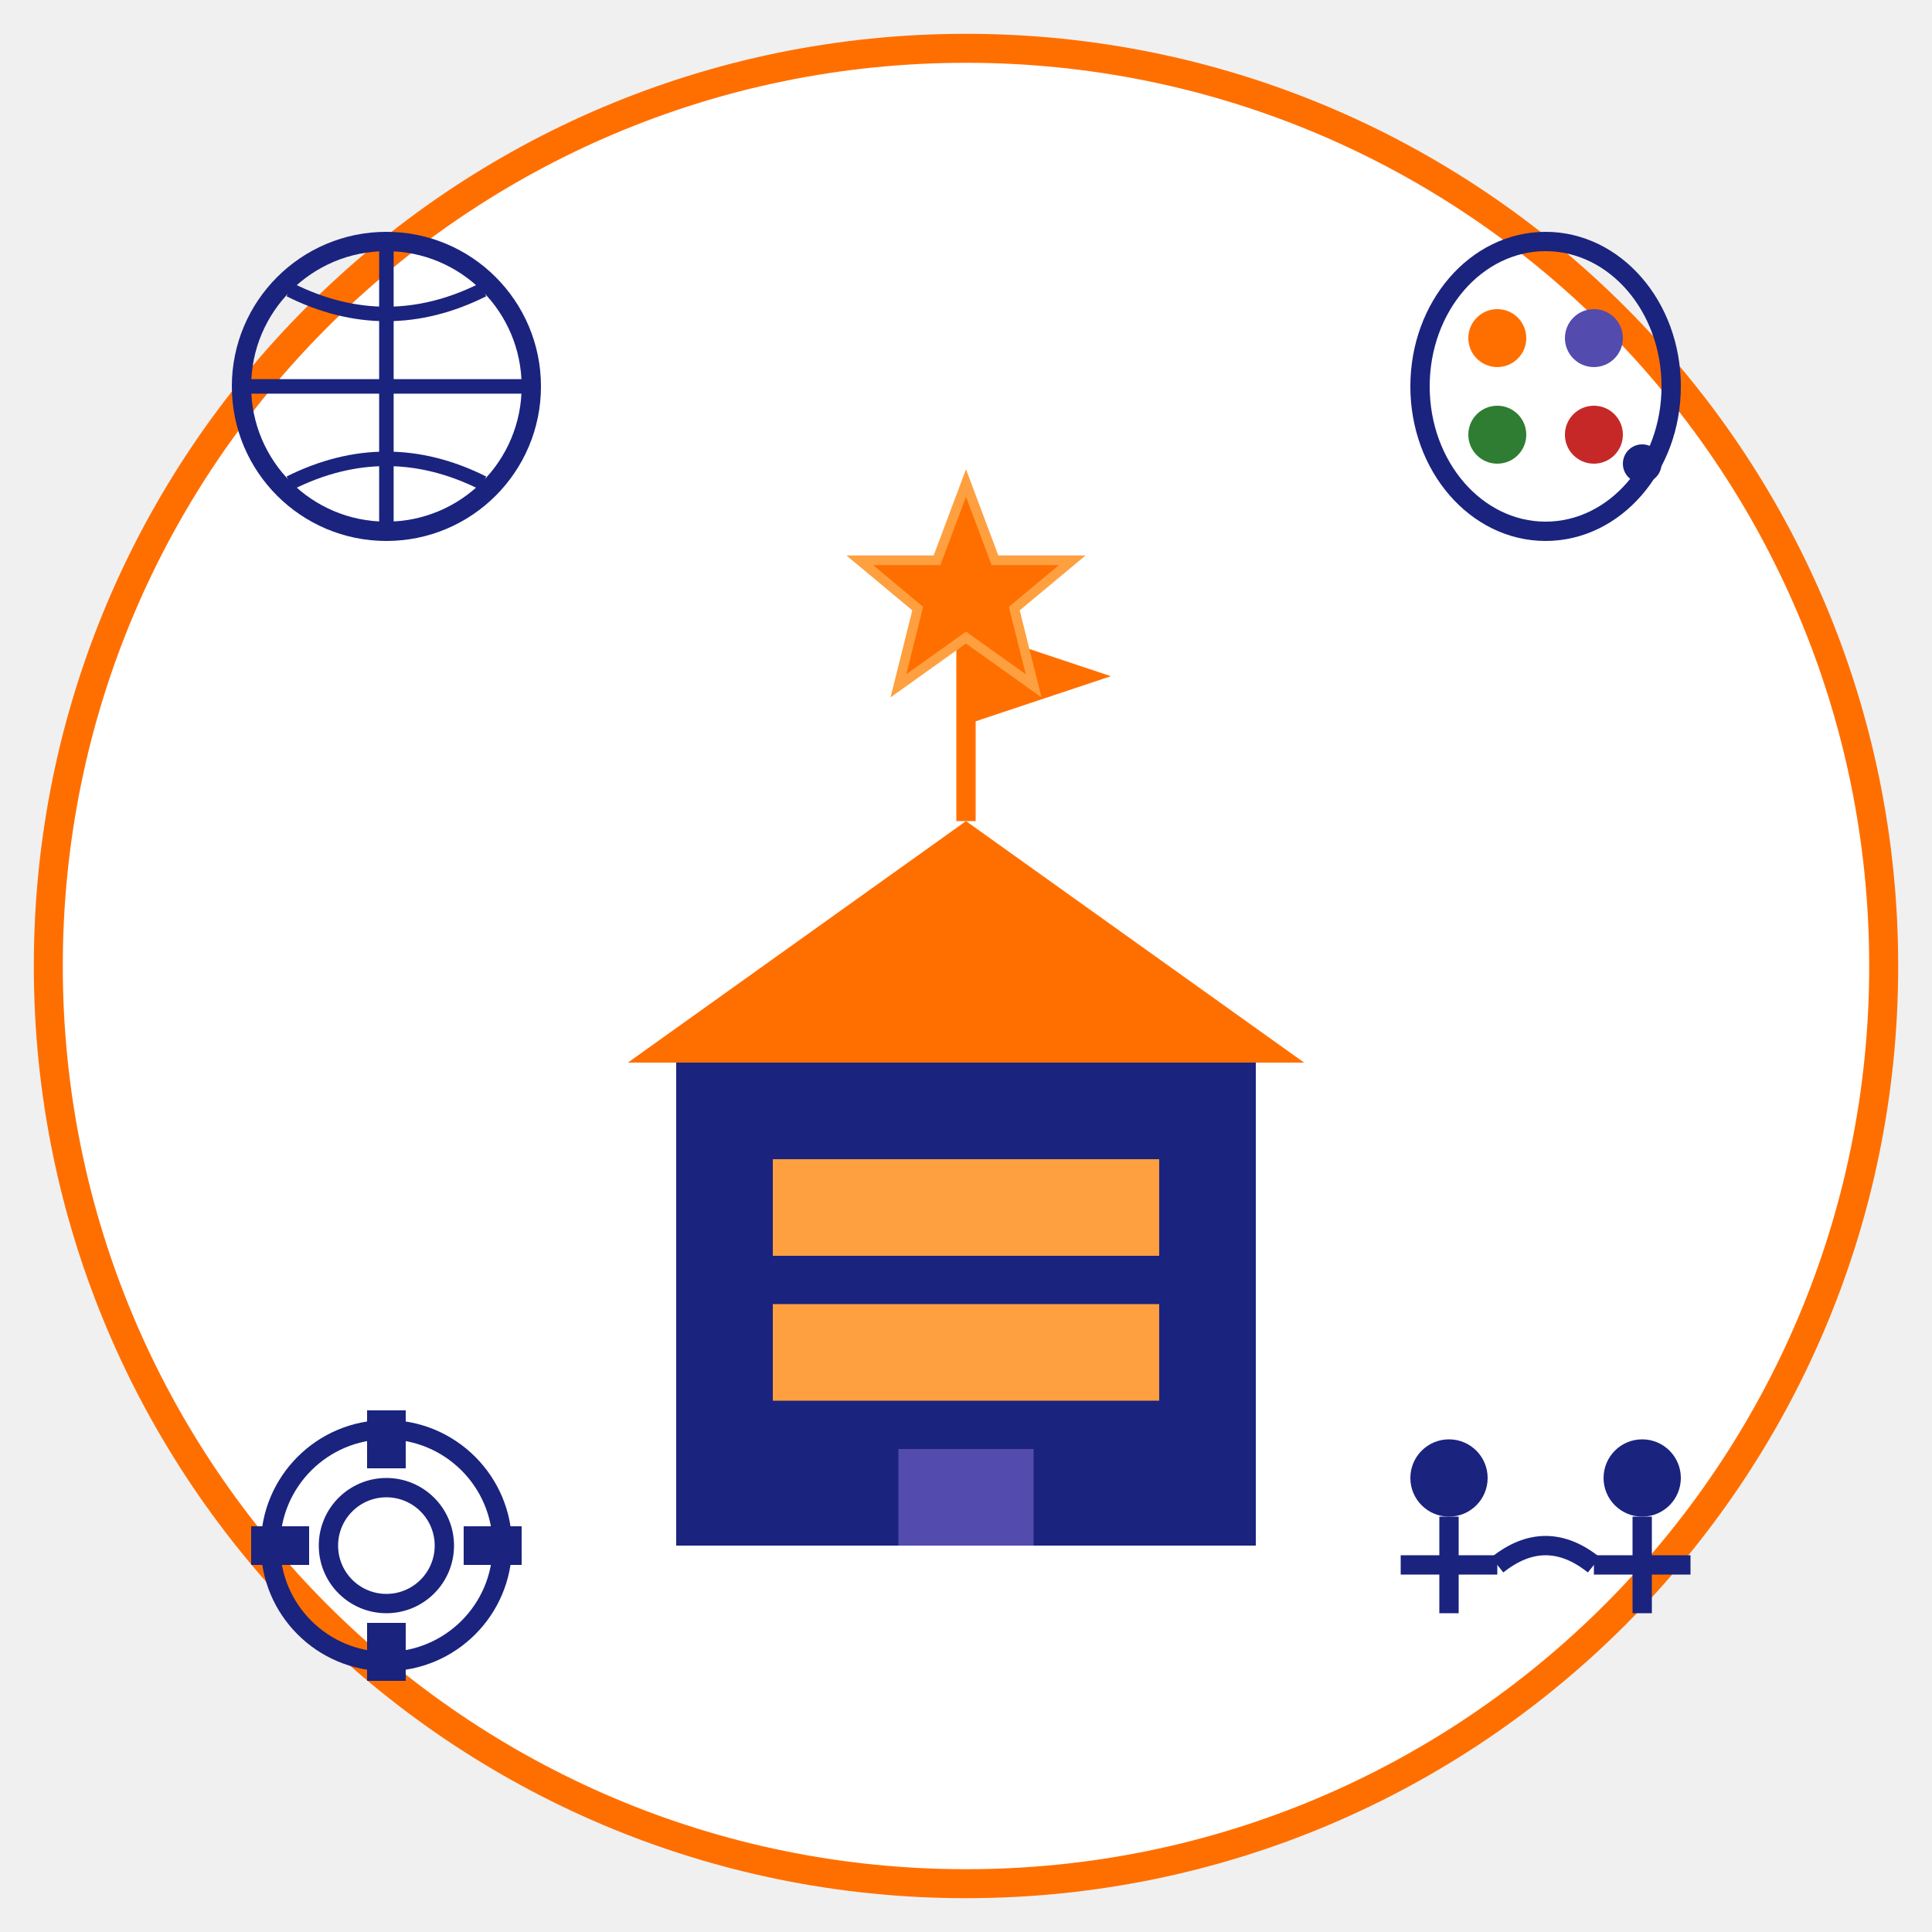
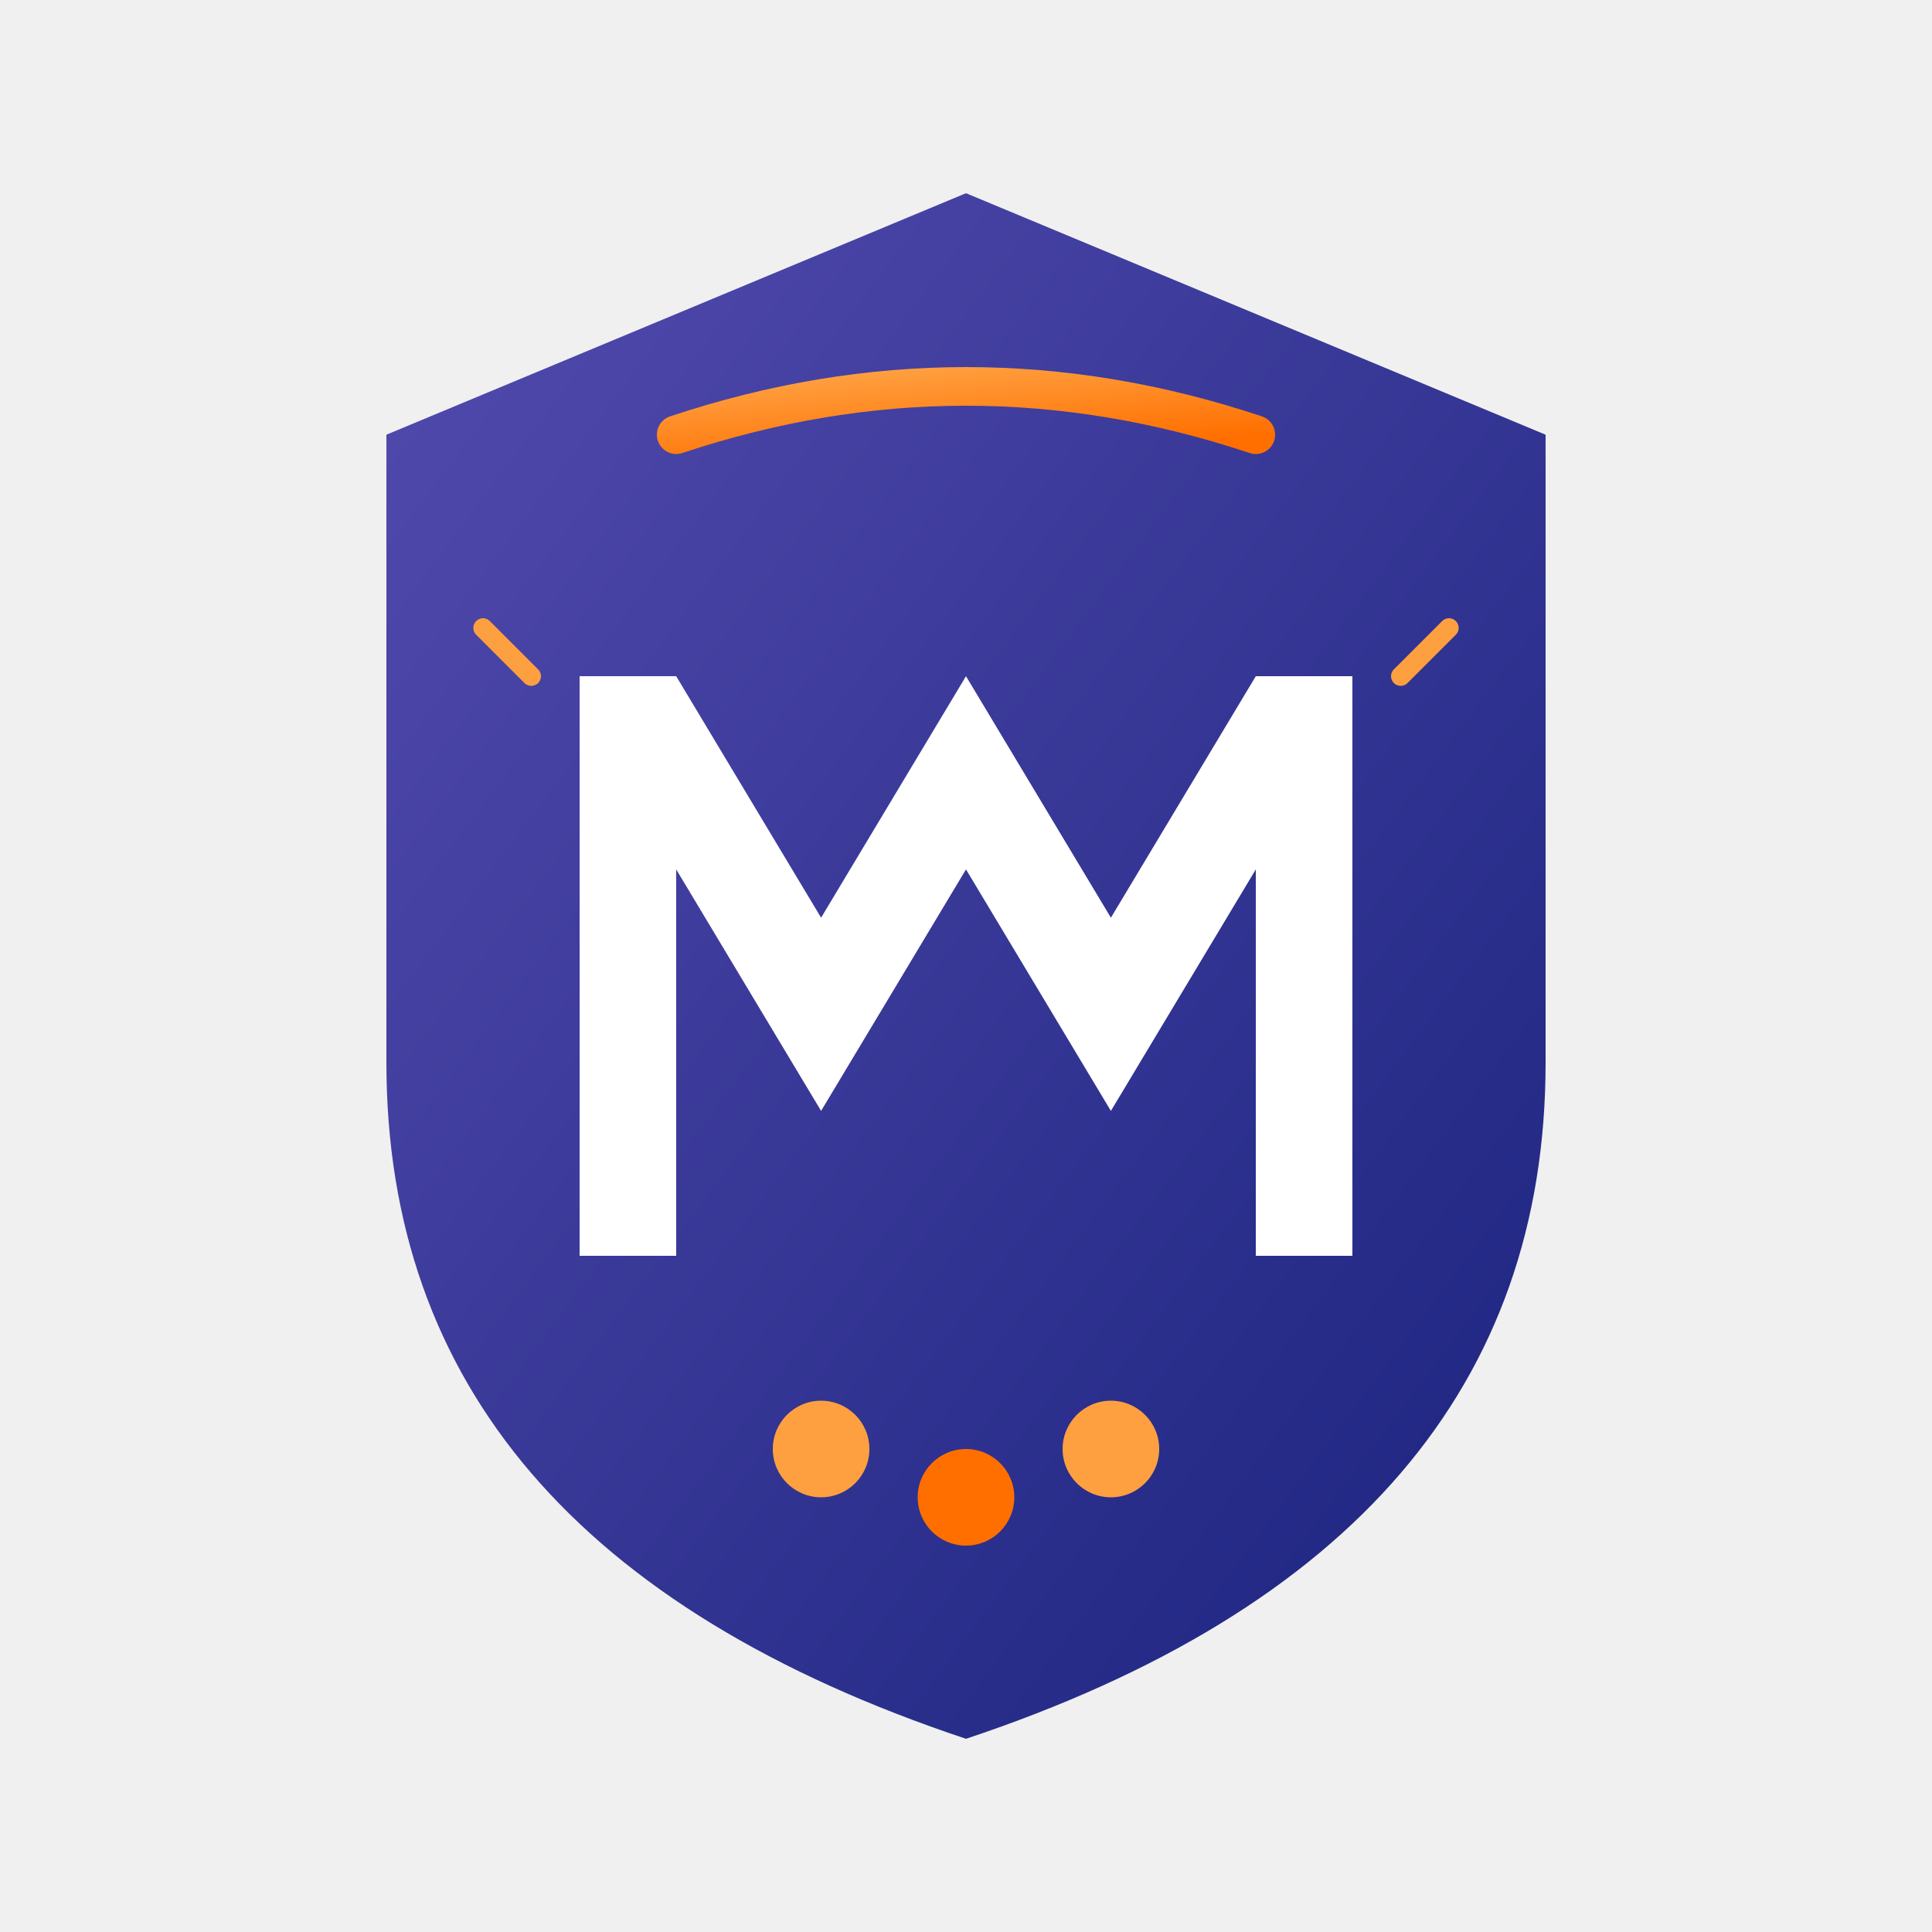
<svg xmlns="http://www.w3.org/2000/svg" viewBox="0 0 200 200" width="200" height="200">
-   <circle cx="100" cy="100" r="95" fill="#ffffff" stroke="#ff6f00" stroke-width="3" />
-   <rect x="70" y="110" width="60" height="50" fill="#1a237e" />
-   <rect x="80" y="120" width="10" height="10" fill="#ffa040" />
-   <rect x="90" y="120" width="10" height="10" fill="#ffa040" />
-   <rect x="100" y="120" width="10" height="10" fill="#ffa040" />
-   <rect x="110" y="120" width="10" height="10" fill="#ffa040" />
-   <rect x="80" y="135" width="10" height="10" fill="#ffa040" />
-   <rect x="90" y="135" width="10" height="10" fill="#ffa040" />
-   <rect x="100" y="135" width="10" height="10" fill="#ffa040" />
-   <rect x="110" y="135" width="10" height="10" fill="#ffa040" />
-   <rect x="93" y="150" width="14" height="10" fill="#534bae" />
-   <path d="M 65 110 L 100 85 L 135 110 Z" fill="#ff6f00" />
-   <line x1="100" y1="85" x2="100" y2="65" stroke="#ff6f00" stroke-width="2" />
-   <path d="M 100 65 L 115 70 L 100 75 Z" fill="#ff6f00" />
-   <circle cx="40" cy="40" r="15" fill="none" stroke="#1a237e" stroke-width="2" />
-   <path d="M 40 25 L 40 55 M 25 40 L 55 40 M 30 30 Q 40 35 50 30 M 30 50 Q 40 45 50 50" stroke="#1a237e" stroke-width="1.5" fill="none" />
-   <ellipse cx="160" cy="40" rx="13" ry="15" fill="none" stroke="#1a237e" stroke-width="2" />
-   <circle cx="155" cy="35" r="3" fill="#ff6f00" />
-   <circle cx="165" cy="35" r="3" fill="#534bae" />
-   <circle cx="155" cy="45" r="3" fill="#2e7d32" />
-   <circle cx="165" cy="45" r="3" fill="#c62828" />
-   <circle cx="170" cy="48" r="2" fill="#1a237e" />
-   <circle cx="40" cy="160" r="12" fill="none" stroke="#1a237e" stroke-width="2" />
-   <circle cx="40" cy="160" r="6" fill="none" stroke="#1a237e" stroke-width="2" />
-   <rect x="38" y="146" width="4" height="6" fill="#1a237e" />
-   <rect x="38" y="168" width="4" height="6" fill="#1a237e" />
-   <rect x="26" y="158" width="6" height="4" fill="#1a237e" />
-   <rect x="48" y="158" width="6" height="4" fill="#1a237e" />
-   <circle cx="150" cy="153" r="4" fill="#1a237e" />
-   <circle cx="170" cy="153" r="4" fill="#1a237e" />
-   <line x1="150" y1="157" x2="150" y2="167" stroke="#1a237e" stroke-width="2" />
-   <line x1="170" y1="157" x2="170" y2="167" stroke="#1a237e" stroke-width="2" />
-   <line x1="145" y1="162" x2="155" y2="162" stroke="#1a237e" stroke-width="2" />
-   <line x1="165" y1="162" x2="175" y2="162" stroke="#1a237e" stroke-width="2" />
-   <path d="M 155 162 Q 160 158 165 162" stroke="#1a237e" stroke-width="2" fill="none" />
-   <path d="M 100 50 L 103 58 L 111 58 L 105 63 L 107 71 L 100 66 L 93 71 L 95 63 L 89 58 L 97 58 Z" fill="#ff6f00" stroke="#ffa040" stroke-width="1" />
+   <defs>
+     <linearGradient id="gradientBlue" x1="0%" y1="0%" x2="100%" y2="100%">
+       <stop offset="0%" style="stop-color:#534bae;stop-opacity:1" />
+       <stop offset="100%" style="stop-color:#1a237e;stop-opacity:1" />
+     </linearGradient>
+     <linearGradient id="gradientOrange" x1="0%" y1="0%" x2="100%" y2="100%">
+       <stop offset="0%" style="stop-color:#ffa040;stop-opacity:1" />
+       <stop offset="100%" style="stop-color:#ff6f00;stop-opacity:1" />
+     </linearGradient>
+   </defs>
+   <path d="M 100 20 L 160 45 L 160 110 Q 160 160 100 180 Q 40 160 40 110 L 40 45 Z" fill="url(#gradientBlue)" stroke="none" />
+   <path d="M 60 70 L 70 70 L 85 95 L 100 70 L 115 95 L 130 70 L 140 70 L 140 130 L 130 130 L 130 90 L 115 115 L 100 90 L 85 115 L 70 90 L 70 130 L 60 130 Z" fill="#ffffff" stroke="none" />
+   <path d="M 70 45 Q 100 35 130 45" stroke="url(#gradientOrange)" stroke-width="4" fill="none" stroke-linecap="round" />
+   <circle cx="85" cy="150" r="5" fill="#ffa040" />
+   <circle cx="100" cy="155" r="5" fill="#ff6f00" />
+   <circle cx="115" cy="150" r="5" fill="#ffa040" />
+   <path d="M 50 65 L 55 70 M 145 70 L 150 65" stroke="#ffa040" stroke-width="2" stroke-linecap="round" />
</svg>
